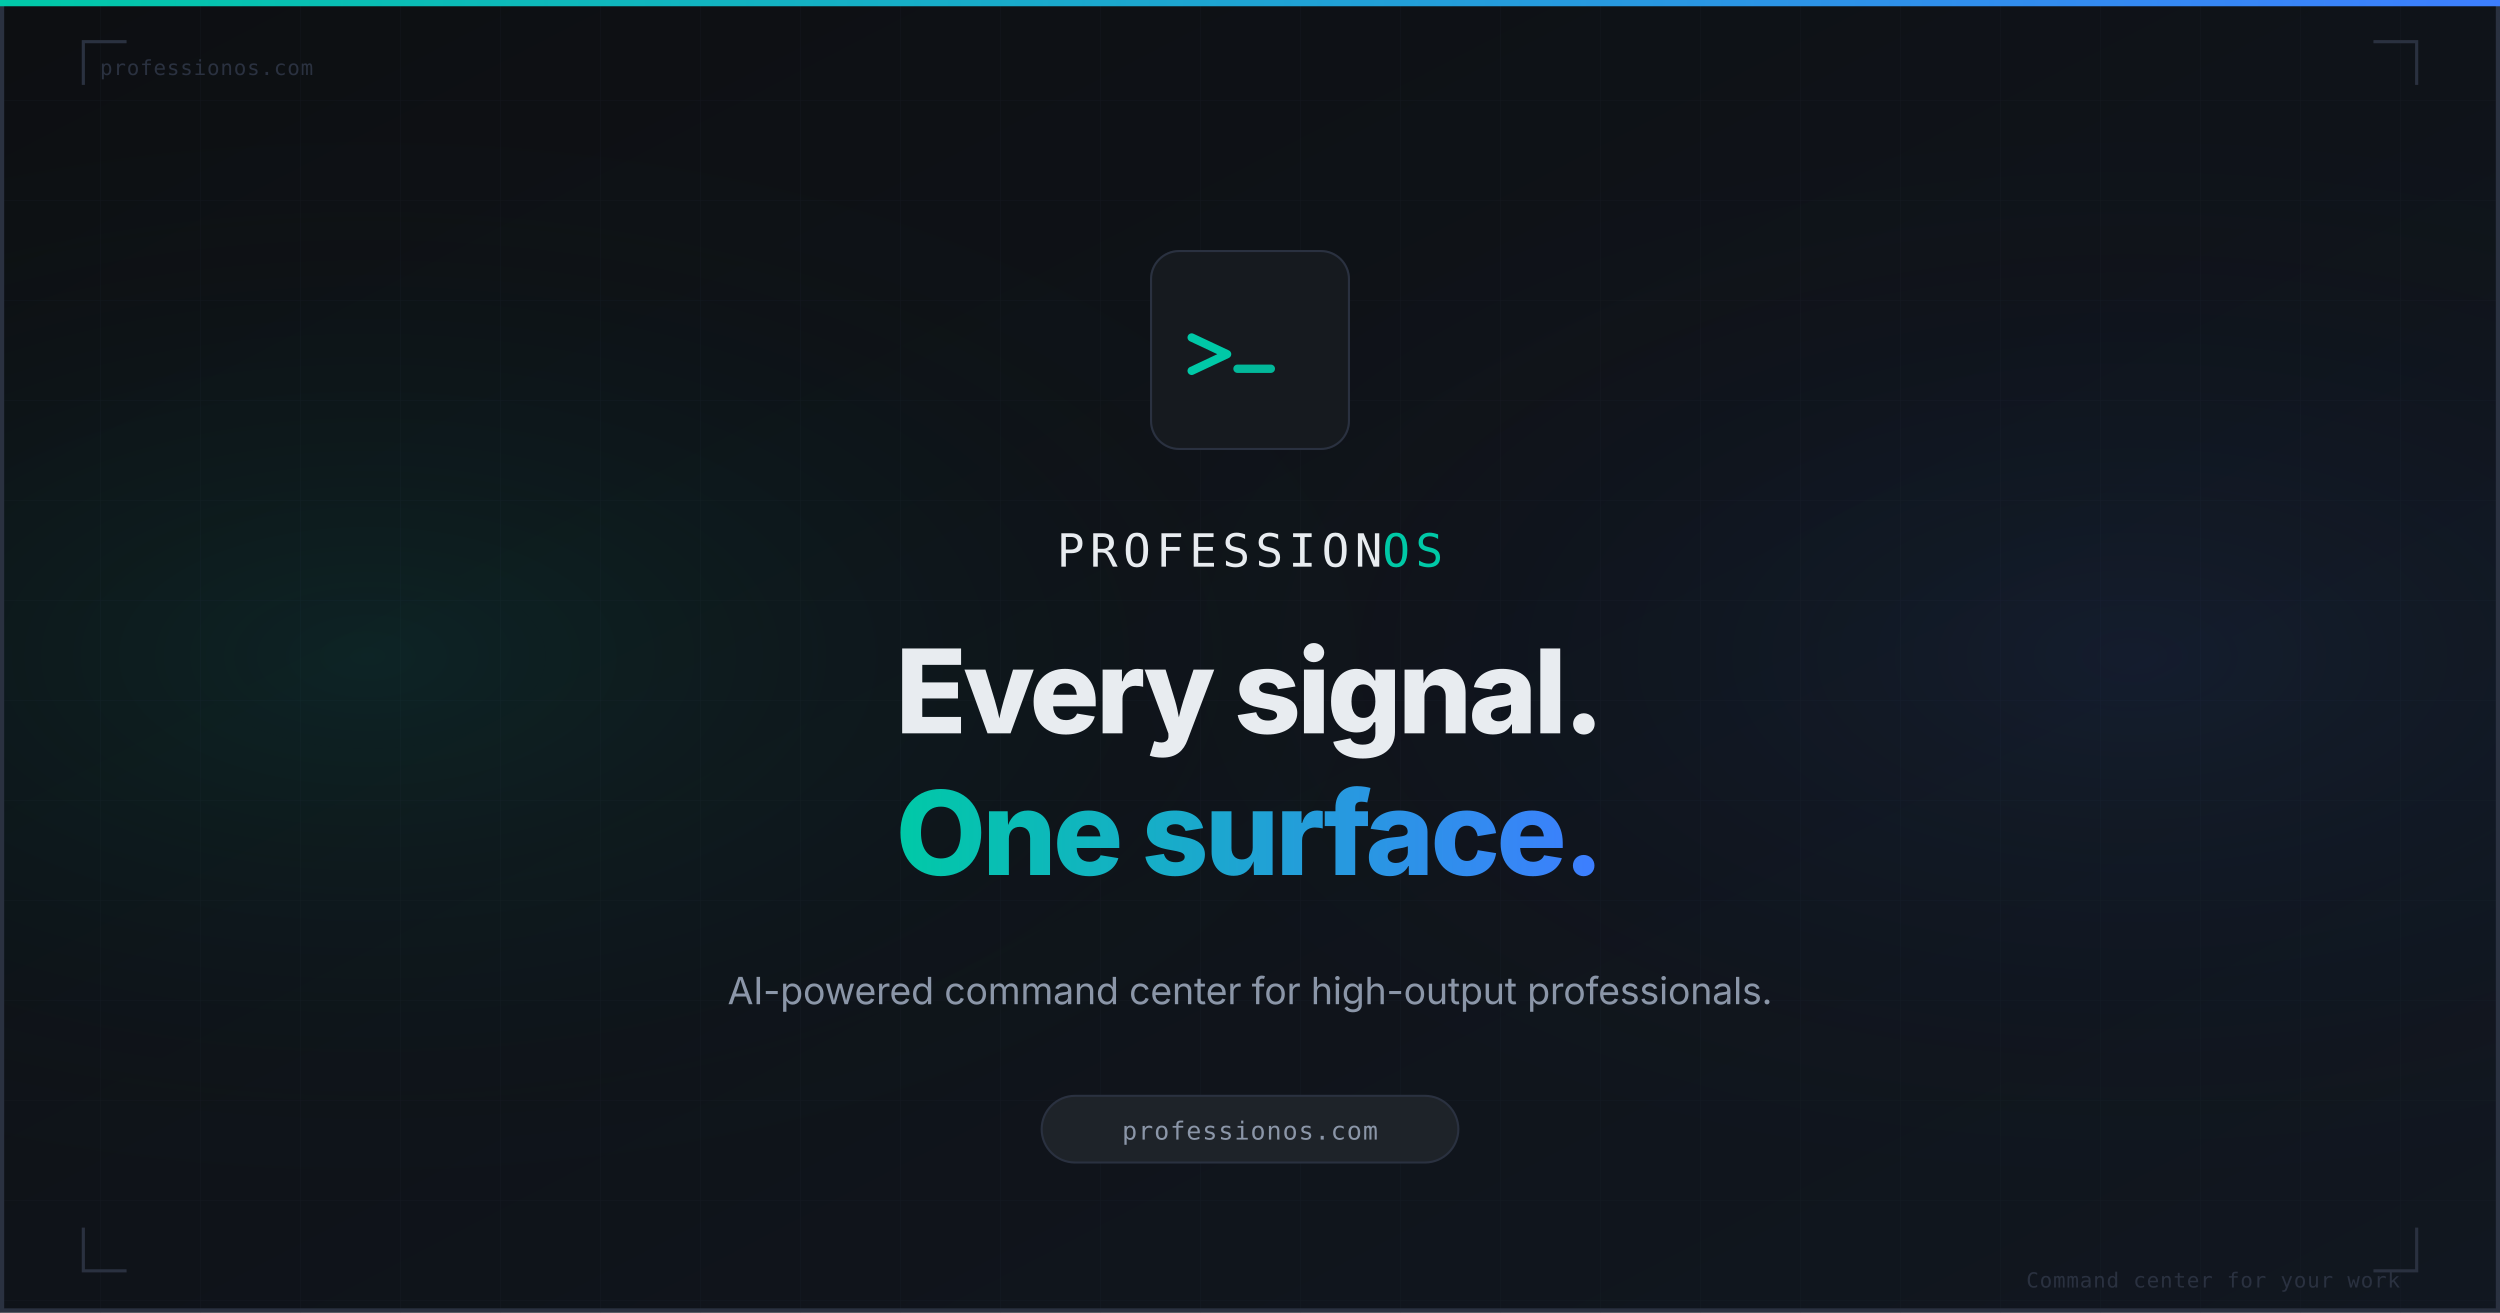
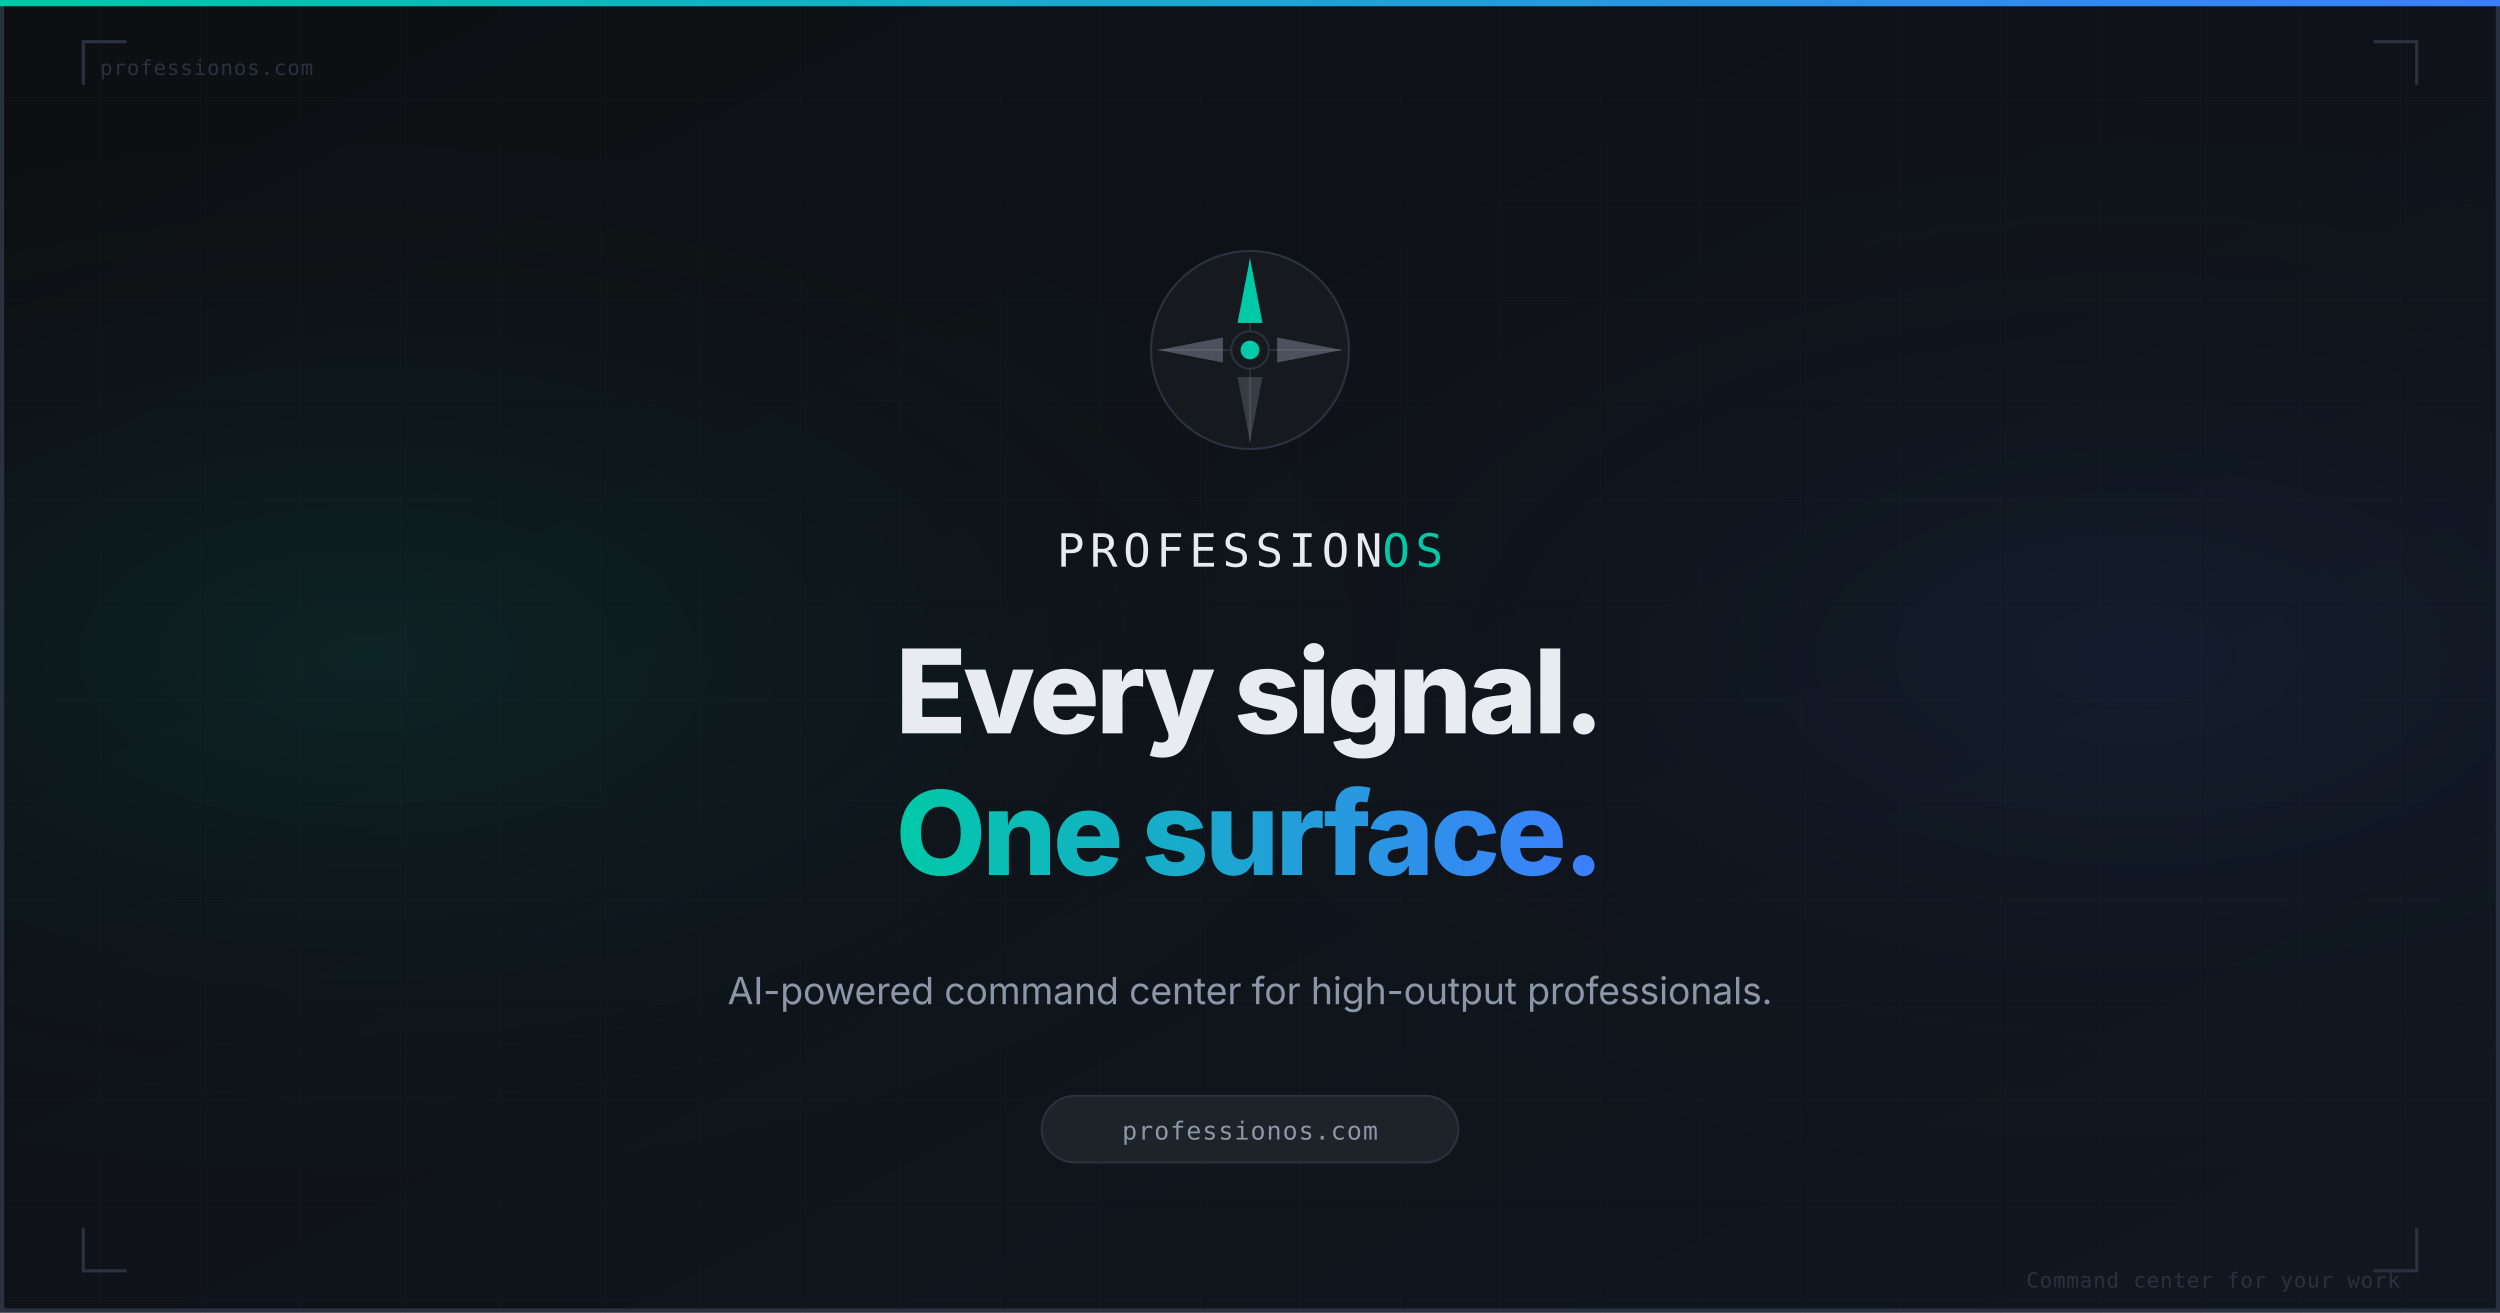
<svg xmlns="http://www.w3.org/2000/svg" width="1200" height="630" viewBox="0 0 1200 630" fill="none">
  <defs>
    <linearGradient id="ogBg" x1="0" y1="0" x2="1" y2="1">
      <stop offset="0%" stop-color="#0D0F12" />
      <stop offset="100%" stop-color="#111720" />
    </linearGradient>
    <radialGradient id="ogGlowLeft" cx="15%" cy="50%" r="45%">
      <stop offset="0%" stop-color="#00C9A7" stop-opacity="0.10" />
      <stop offset="100%" stop-color="#0D0F12" stop-opacity="0" />
    </radialGradient>
    <radialGradient id="ogGlowRight" cx="85%" cy="50%" r="45%">
      <stop offset="0%" stop-color="#3D7EFF" stop-opacity="0.08" />
      <stop offset="100%" stop-color="#0D0F12" stop-opacity="0" />
    </radialGradient>
    <linearGradient id="headlineGrad" x1="0" y1="0" x2="1" y2="0">
      <stop offset="0%" stop-color="#00C9A7" />
      <stop offset="100%" stop-color="#3D7EFF" />
    </linearGradient>
    <pattern id="ogGrid" x="0" y="0" width="48" height="48" patternUnits="userSpaceOnUse">
      <path d="M 48 0 L 0 0 0 48" fill="none" stroke="#1E2633" stroke-width="0.5" />
    </pattern>
  </defs>
  <rect width="1200" height="630" fill="url(#ogBg)" />
  <rect width="1200" height="630" fill="url(#ogGrid)" opacity="0.3" />
  <rect width="1200" height="630" fill="url(#ogGlowLeft)" />
  <rect width="1200" height="630" fill="url(#ogGlowRight)" />
  <rect x="1" y="1" width="1198" height="628" rx="0" fill="none" stroke="#2A3140" stroke-width="2" />
  <rect x="0" y="0" width="1200" height="3" fill="url(#headlineGrad)" />
-   <rect x="552" y="120" width="96" height="96" rx="14" fill="#161A1F" />
-   <rect x="552.5" y="120.5" width="95" height="95" rx="13.5" stroke="#2A3140" stroke-width="1" />
-   <path d="M572 162 L589 170 L572 178" stroke="#00C9A7" stroke-width="4" stroke-linecap="round" stroke-linejoin="round" />
-   <rect x="592" y="175" width="20" height="4" rx="2" fill="#00C9A7" opacity="0.9" />
+   <circle cx="600" cy="168" r="48" fill="#161A1F" />
+   <circle cx="600" cy="168" r="47.5" stroke="#2A3140" stroke-width="1" />
+   <line x1="600" y1="124" x2="600" y2="212" stroke="#E8ECF0" stroke-width="1" opacity="0.10" />
+   <line x1="556" y1="168" x2="644" y2="168" stroke="#E8ECF0" stroke-width="1" opacity="0.10" />
+   <path d="M594 155 L600 124 L606 155" fill="#00C9A7" />
+   <path d="M613 162 L644 168 L613 174" fill="#8B96A8" opacity="0.45" />
+   <path d="M606 181 L600 212 L594 181" fill="#8B96A8" opacity="0.28" />
+   <path d="M587 174 L556 168 L587 162" fill="#8B96A8" opacity="0.45" />
+   <circle cx="600" cy="168" r="9" fill="#161A1F" stroke="#2A3140" stroke-width="1" />
+   <circle cx="600" cy="168" r="4.5" fill="#00C9A7" />
  <text x="600" y="272" font-family="'IBM Plex Mono', 'Cascadia Code', 'Fira Code', monospace" font-size="22" font-weight="500" letter-spacing="0.12em" fill="#E8ECF0" text-anchor="middle">PROFESSION<tspan fill="#00C9A7"> OS</tspan>
  </text>
  <text x="600" y="352" font-family="Inter, system-ui, -apple-system, sans-serif" font-size="56" font-weight="800" letter-spacing="-0.03em" fill="#E8ECF0" text-anchor="middle">Every signal.</text>
  <text x="600" y="420" font-family="Inter, system-ui, -apple-system, sans-serif" font-size="56" font-weight="800" letter-spacing="-0.03em" fill="url(#headlineGrad)" text-anchor="middle">One surface.</text>
  <text x="600" y="482" font-family="Inter, system-ui, -apple-system, sans-serif" font-size="18" font-weight="400" fill="#8B96A8" text-anchor="middle" letter-spacing="-0.005em">AI-powered command center for high-output professionals.</text>
  <rect x="500" y="526" width="200" height="32" rx="16" fill="#1E2329" stroke="#2A3140" stroke-width="1" />
  <text x="600" y="547" font-family="'IBM Plex Mono', monospace" font-size="12" font-weight="500" fill="#8B96A8" text-anchor="middle" letter-spacing="0.04em">professionos.com</text>
  <path d="M 40 40 L 40 20 L 60 20" stroke="#2A3140" stroke-width="1.5" fill="none" stroke-linecap="square" />
  <path d="M 1160 40 L 1160 20 L 1140 20" stroke="#2A3140" stroke-width="1.5" fill="none" stroke-linecap="square" />
  <path d="M 40 590 L 40 610 L 60 610" stroke="#2A3140" stroke-width="1.5" fill="none" stroke-linecap="square" />
  <path d="M 1160 590 L 1160 610 L 1140 610" stroke="#2A3140" stroke-width="1.5" fill="none" stroke-linecap="square" />
  <text x="48" y="36" font-family="'IBM Plex Mono', monospace" font-size="10" fill="#2A3140" letter-spacing="0.04em">professionos.com</text>
  <text x="1152" y="618" font-family="'IBM Plex Mono', monospace" font-size="10" fill="#2A3140" text-anchor="end" letter-spacing="0.04em">Command center for your work</text>
</svg>
